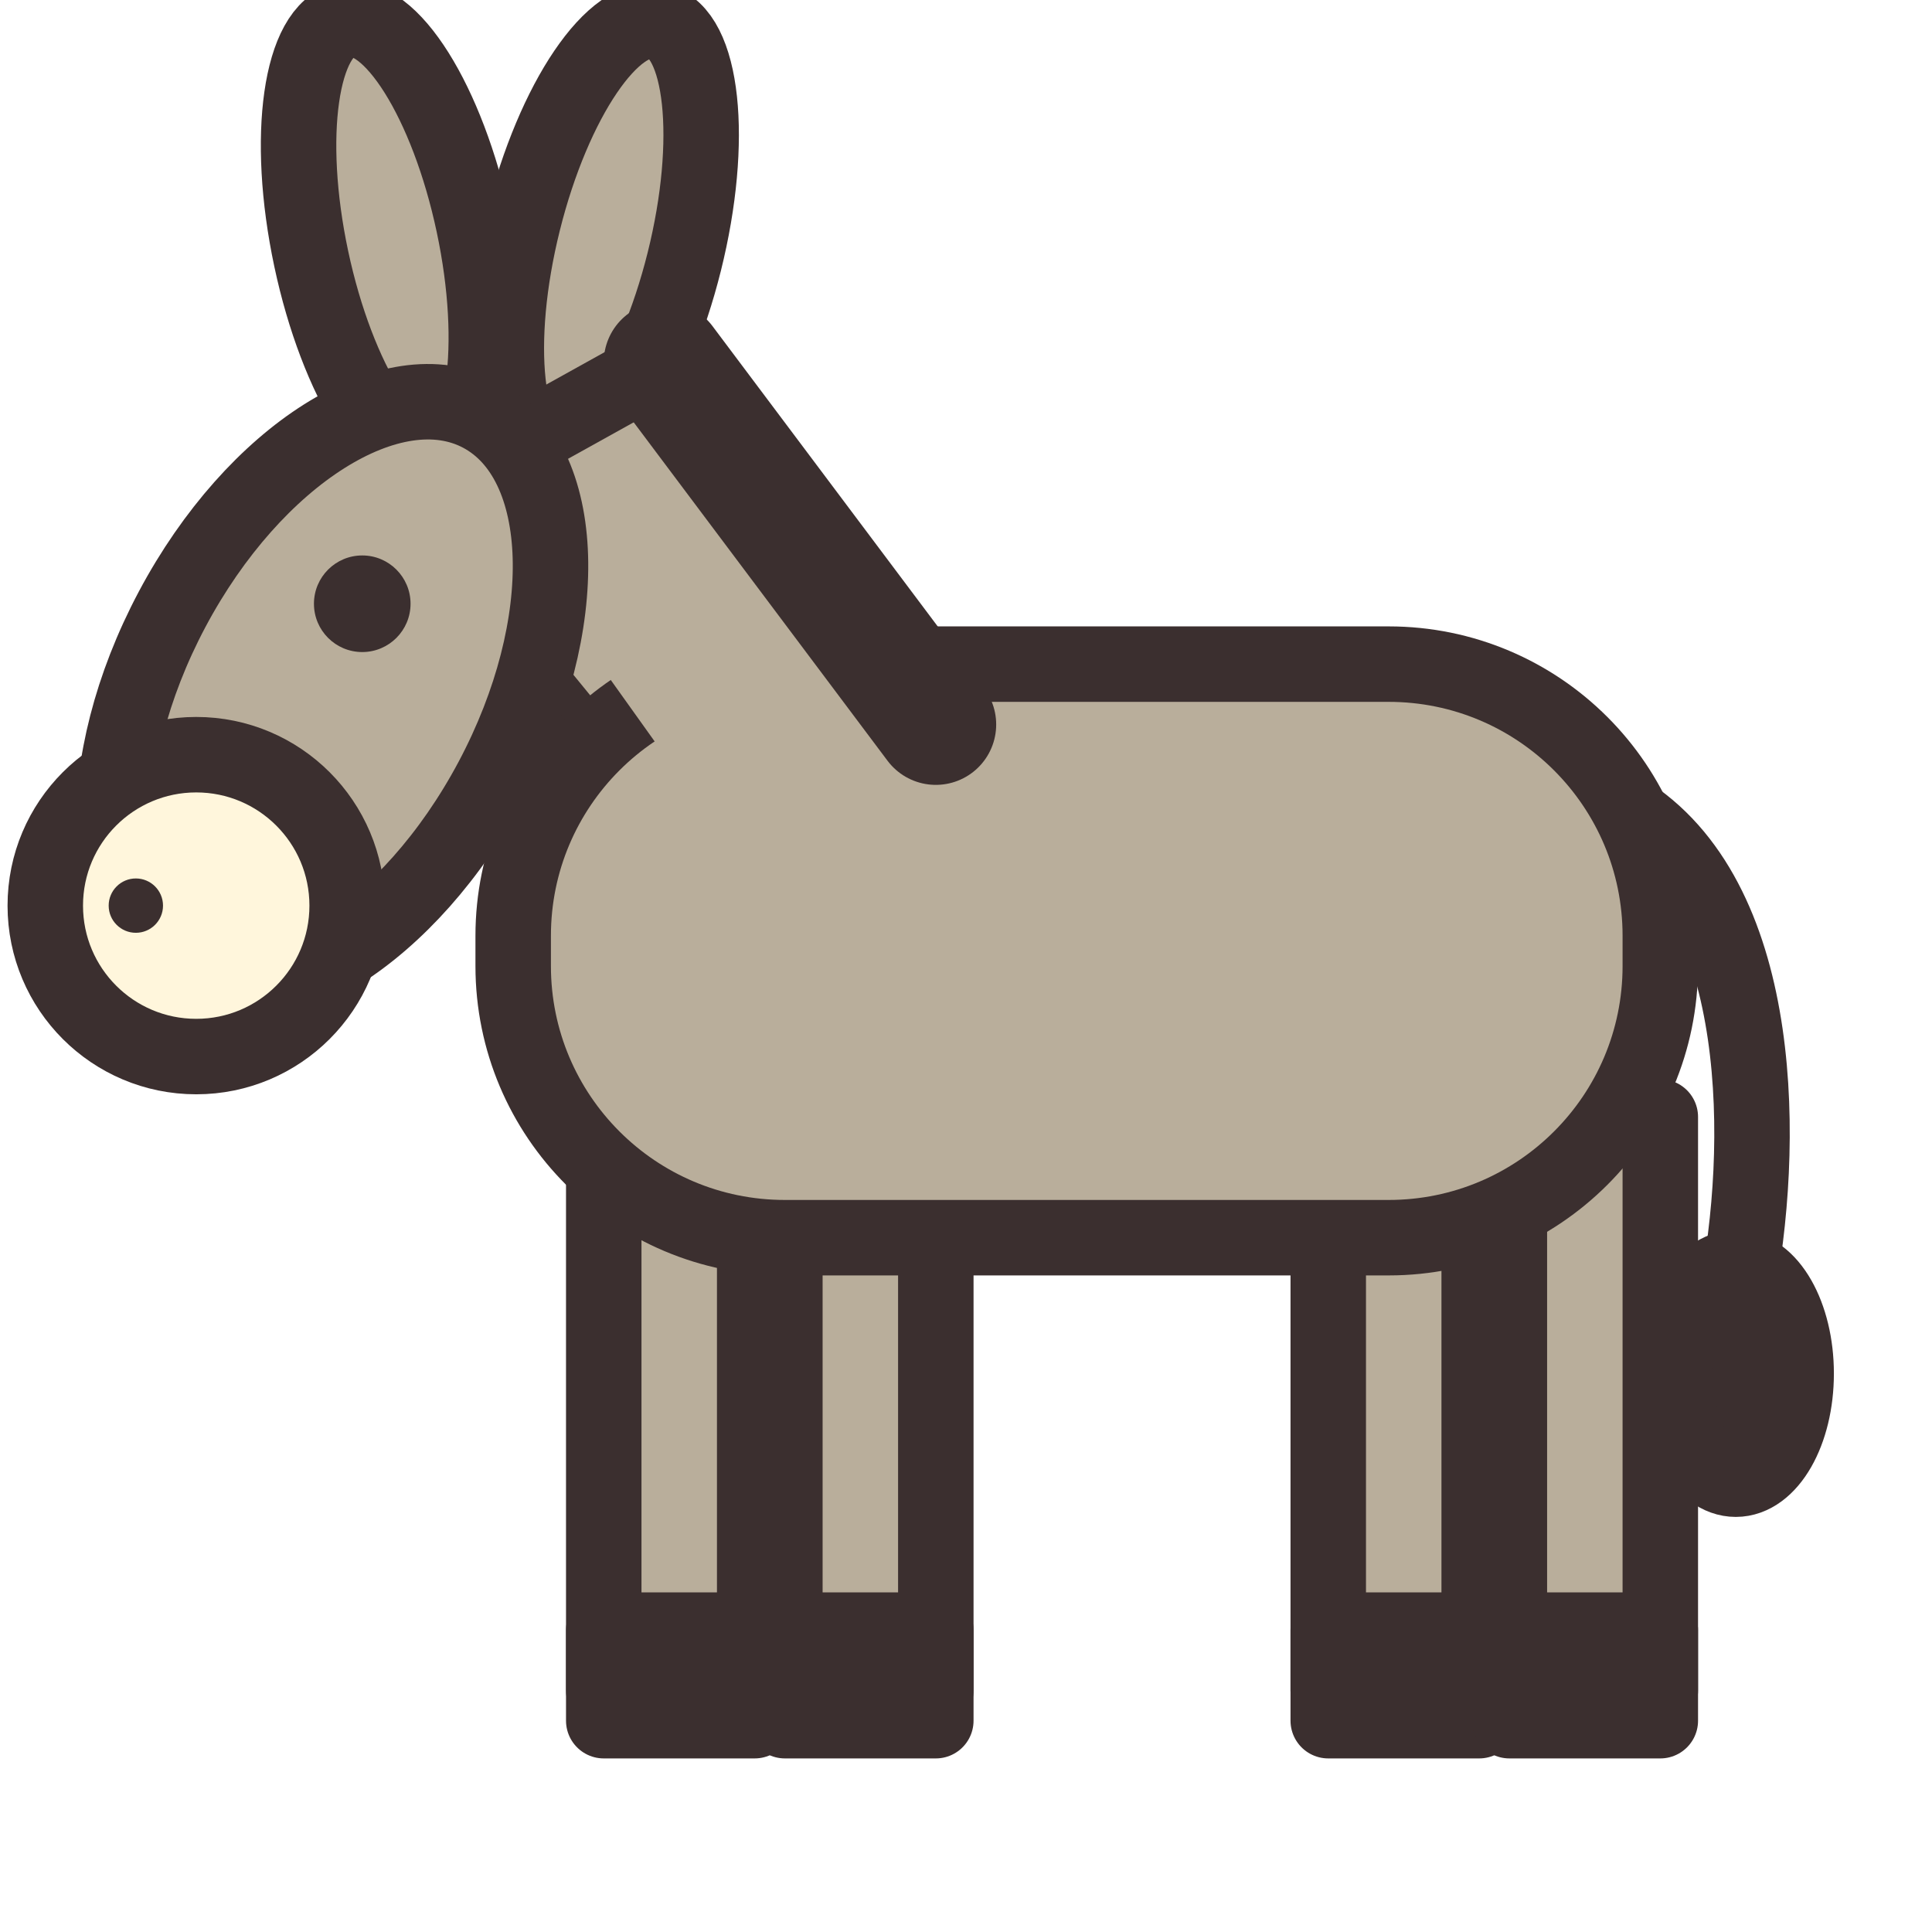
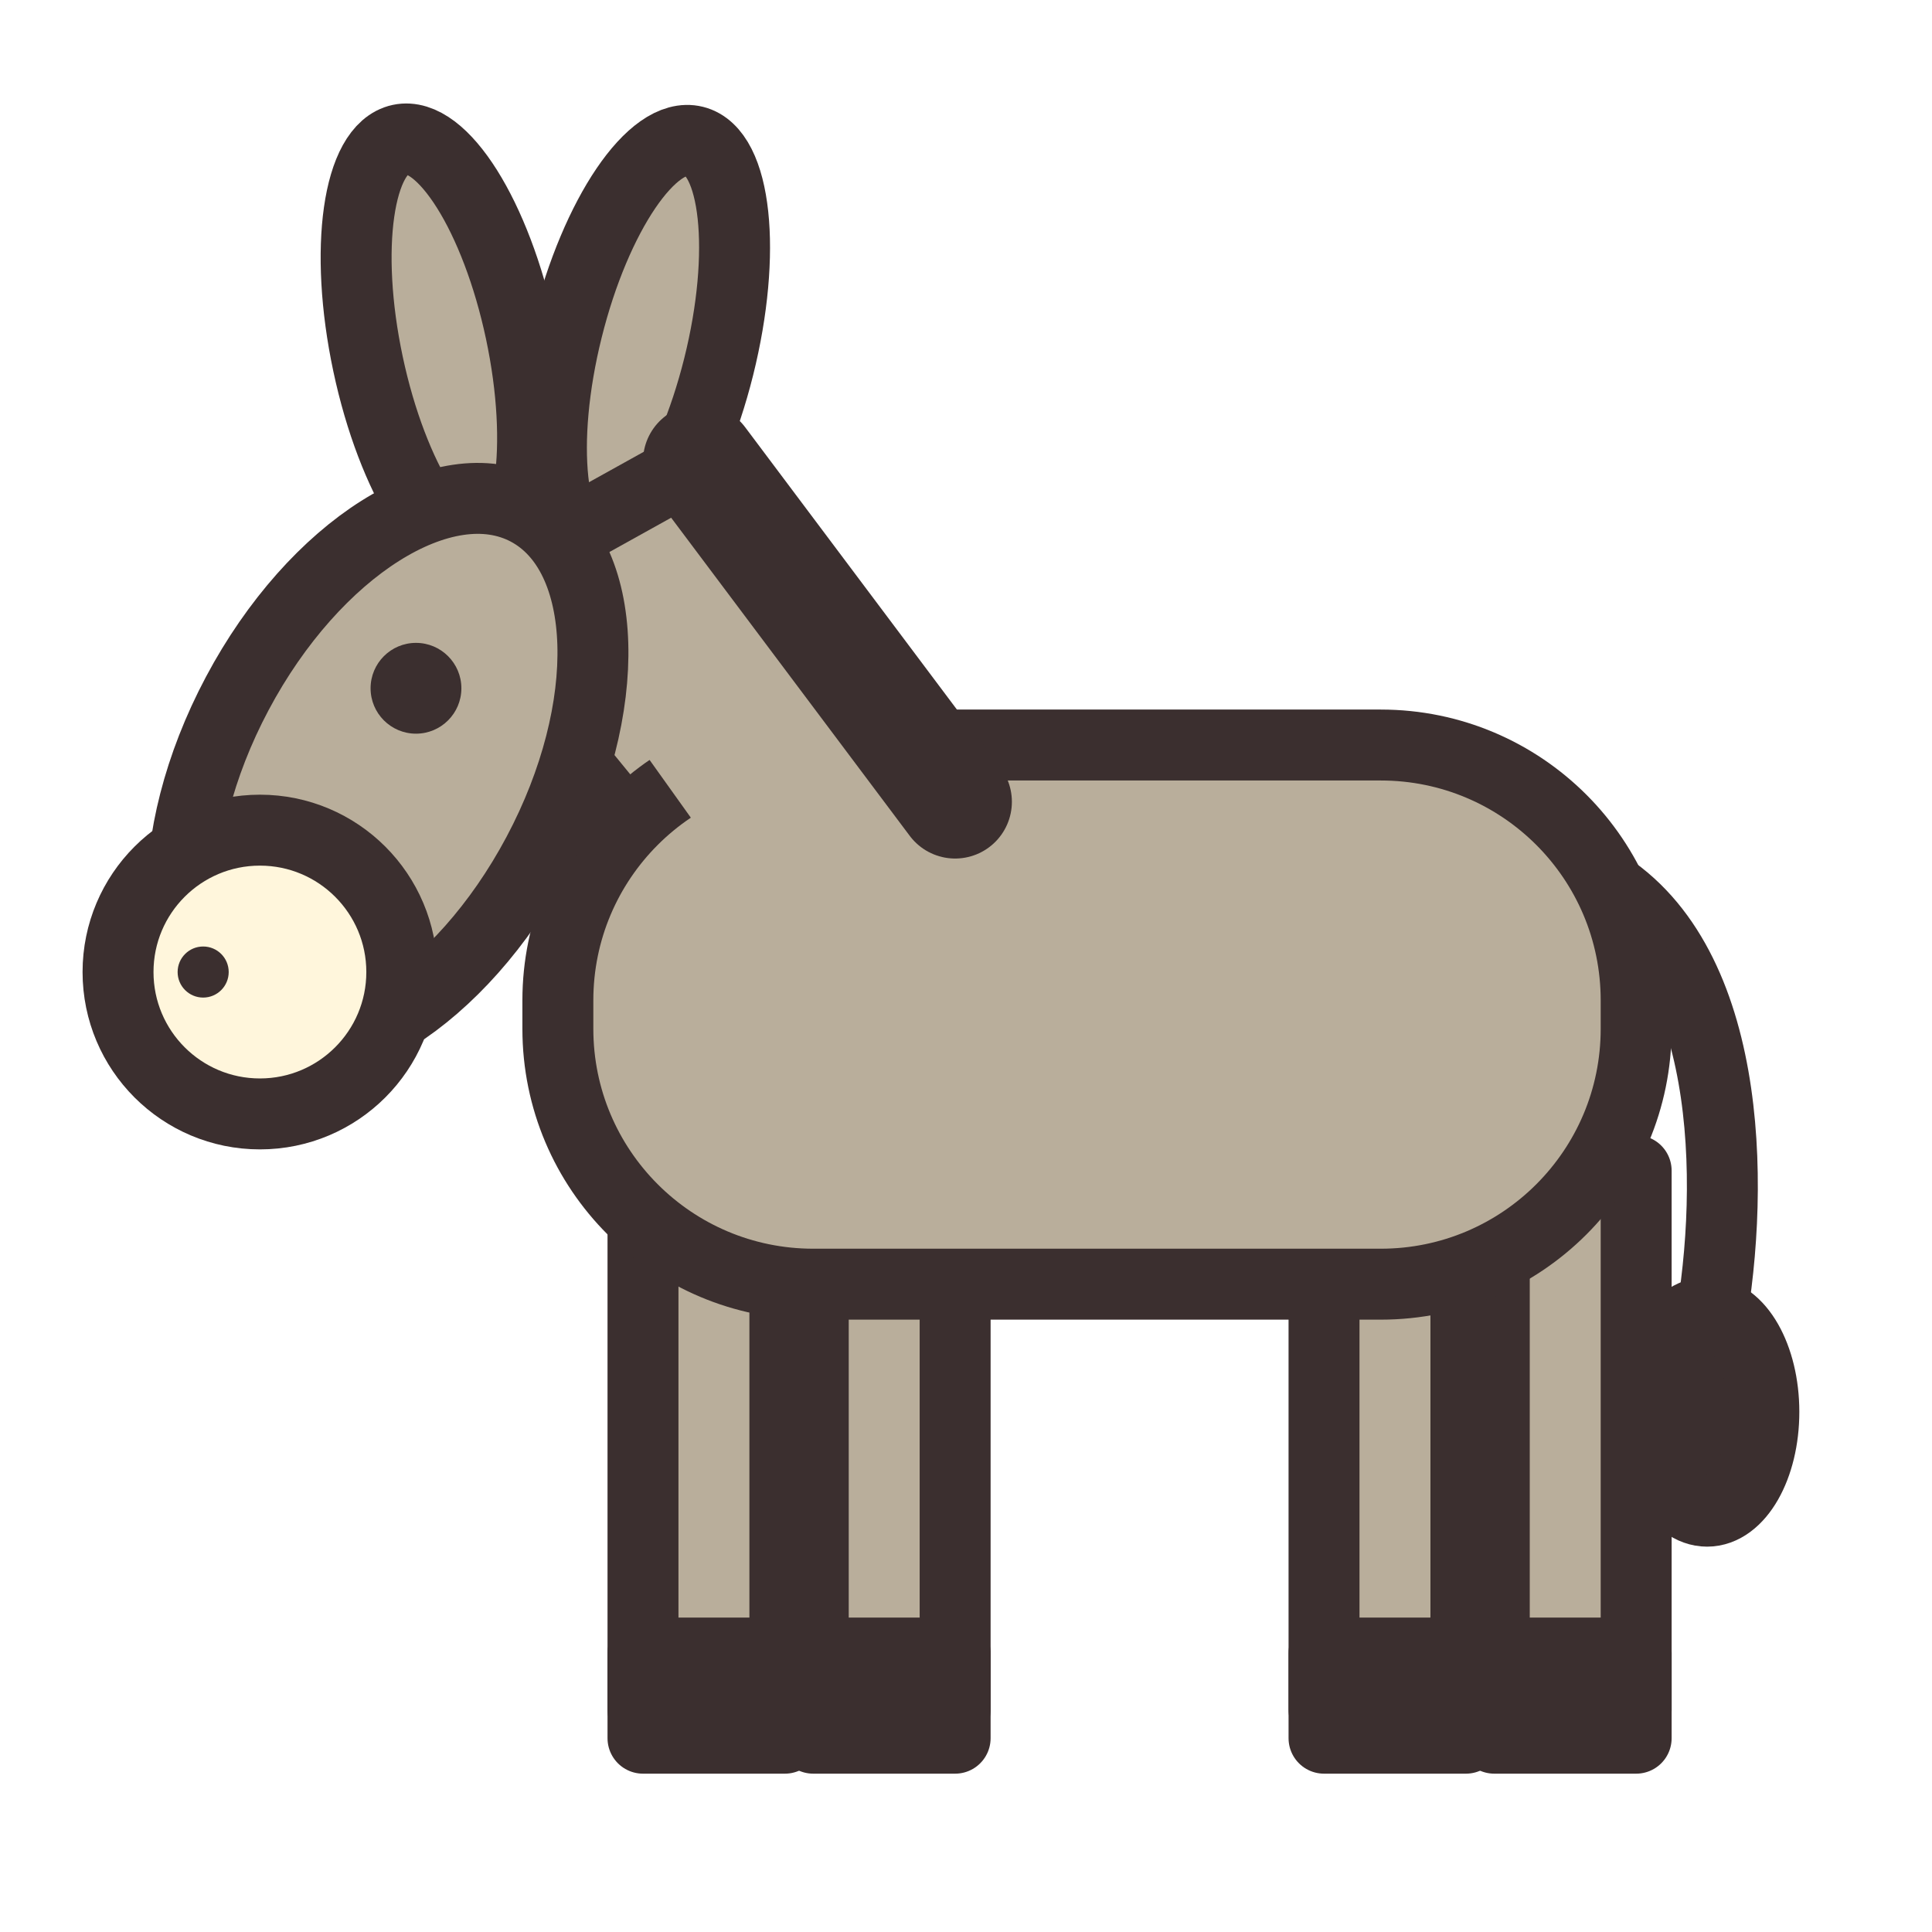
<svg xmlns="http://www.w3.org/2000/svg" viewBox="0 0 128 128">
-   <g stroke="#3b2f2f" stroke-width="5" stroke-linejoin="round" stroke-linecap="round">
-     <path d="M108 54c9 6 9 22 7 32" fill="none" />
-     <ellipse cx="115" cy="91" rx="4" ry="7" fill="#3b2f2f" />
-     <rect x="40" y="74" width="10" height="38" fill="#b9ae9b" />
-     <rect x="52" y="74" width="10" height="38" fill="#b9ae9b" />
-     <rect x="88" y="74" width="10" height="38" fill="#b9ae9b" />
-     <rect x="100" y="74" width="10" height="38" fill="#b9ae9b" />
-     <rect x="40" y="108" width="10" height="6" fill="#3b2f2f" />
-     <rect x="52" y="108" width="10" height="6" fill="#3b2f2f" />
-     <rect x="88" y="108" width="10" height="6" fill="#3b2f2f" />
-     <rect x="100" y="108" width="10" height="6" fill="#3b2f2f" />
-     <ellipse cx="26" cy="16" rx="5.5" ry="15" fill="#b9ae9b" transform="rotate(-12 26 16)" />
-     <ellipse cx="40" cy="16" rx="5.5" ry="15" fill="#b9ae9b" transform="rotate(14 40 16)" />
-     <path d="M44 56L26 34 44 24 64 50z" fill="#b9ae9b" />
-     <rect x="34" y="44" width="76" height="38" rx="18" fill="#b9ae9b" />
+   <g transform="translate(5 8) scale(.94)">
+     <g stroke="#3b2f2f" stroke-width="5" stroke-linejoin="round" stroke-linecap="round">
+       <path d="M108 54c9 6 9 22 7 32" fill="none" />
+       <ellipse cx="115" cy="91" rx="4" ry="7" fill="#3b2f2f" />
+       <rect x="40" y="74" width="10" height="38" fill="#b9ae9b" />
+       <rect x="52" y="74" width="10" height="38" fill="#b9ae9b" />
+       <rect x="88" y="74" width="10" height="38" fill="#b9ae9b" />
+       <rect x="100" y="74" width="10" height="38" fill="#b9ae9b" />
+       <rect x="40" y="108" width="10" height="6" fill="#3b2f2f" />
+       <rect x="52" y="108" width="10" height="6" fill="#3b2f2f" />
+       <rect x="88" y="108" width="10" height="6" fill="#3b2f2f" />
+       <rect x="100" y="108" width="10" height="6" fill="#3b2f2f" />
+       <ellipse cx="26" cy="16" rx="5.5" ry="15" fill="#b9ae9b" transform="rotate(-12 26 16)" />
+       <ellipse cx="40" cy="16" rx="5.5" ry="15" fill="#b9ae9b" transform="rotate(14 40 16)" />
+       <path d="M44 56L26 34 44 24 64 50z" fill="#b9ae9b" />
+       <rect x="34" y="44" width="76" height="38" rx="18" fill="#b9ae9b" />
+     </g>
+     <path d="M44 50L34 36 44 28 60 48z" fill="#b9ae9b" />
+     <g stroke="#3b2f2f" stroke-width="5" stroke-linejoin="round" stroke-linecap="round">
+       <ellipse cx="22" cy="46" rx="12" ry="21" fill="#b9ae9b" transform="rotate(28 22 46)" />
+       <circle cx="13" cy="60" r="10" fill="#fff6dc" />
+       <path d="M44 24L62 48" fill="none" stroke-width="8" />
+     </g>
+     <circle cx="24" cy="40" r="3.2" fill="#3b2f2f" />
+     <circle cx="9" cy="60" r="1.8" fill="#3b2f2f" />
  </g>
-   <path d="M44 50L34 36 44 28 60 48z" fill="#b9ae9b" />
-   <g stroke="#3b2f2f" stroke-width="5" stroke-linejoin="round" stroke-linecap="round">
-     <ellipse cx="22" cy="46" rx="12" ry="21" fill="#b9ae9b" transform="rotate(28 22 46)" />
-     <circle cx="13" cy="60" r="10" fill="#fff6dc" />
-     <path d="M44 24L62 48" fill="none" stroke-width="8" />
-   </g>
-   <circle cx="24" cy="40" r="3.2" fill="#3b2f2f" />
-   <circle cx="9" cy="60" r="1.8" fill="#3b2f2f" />
</svg>
